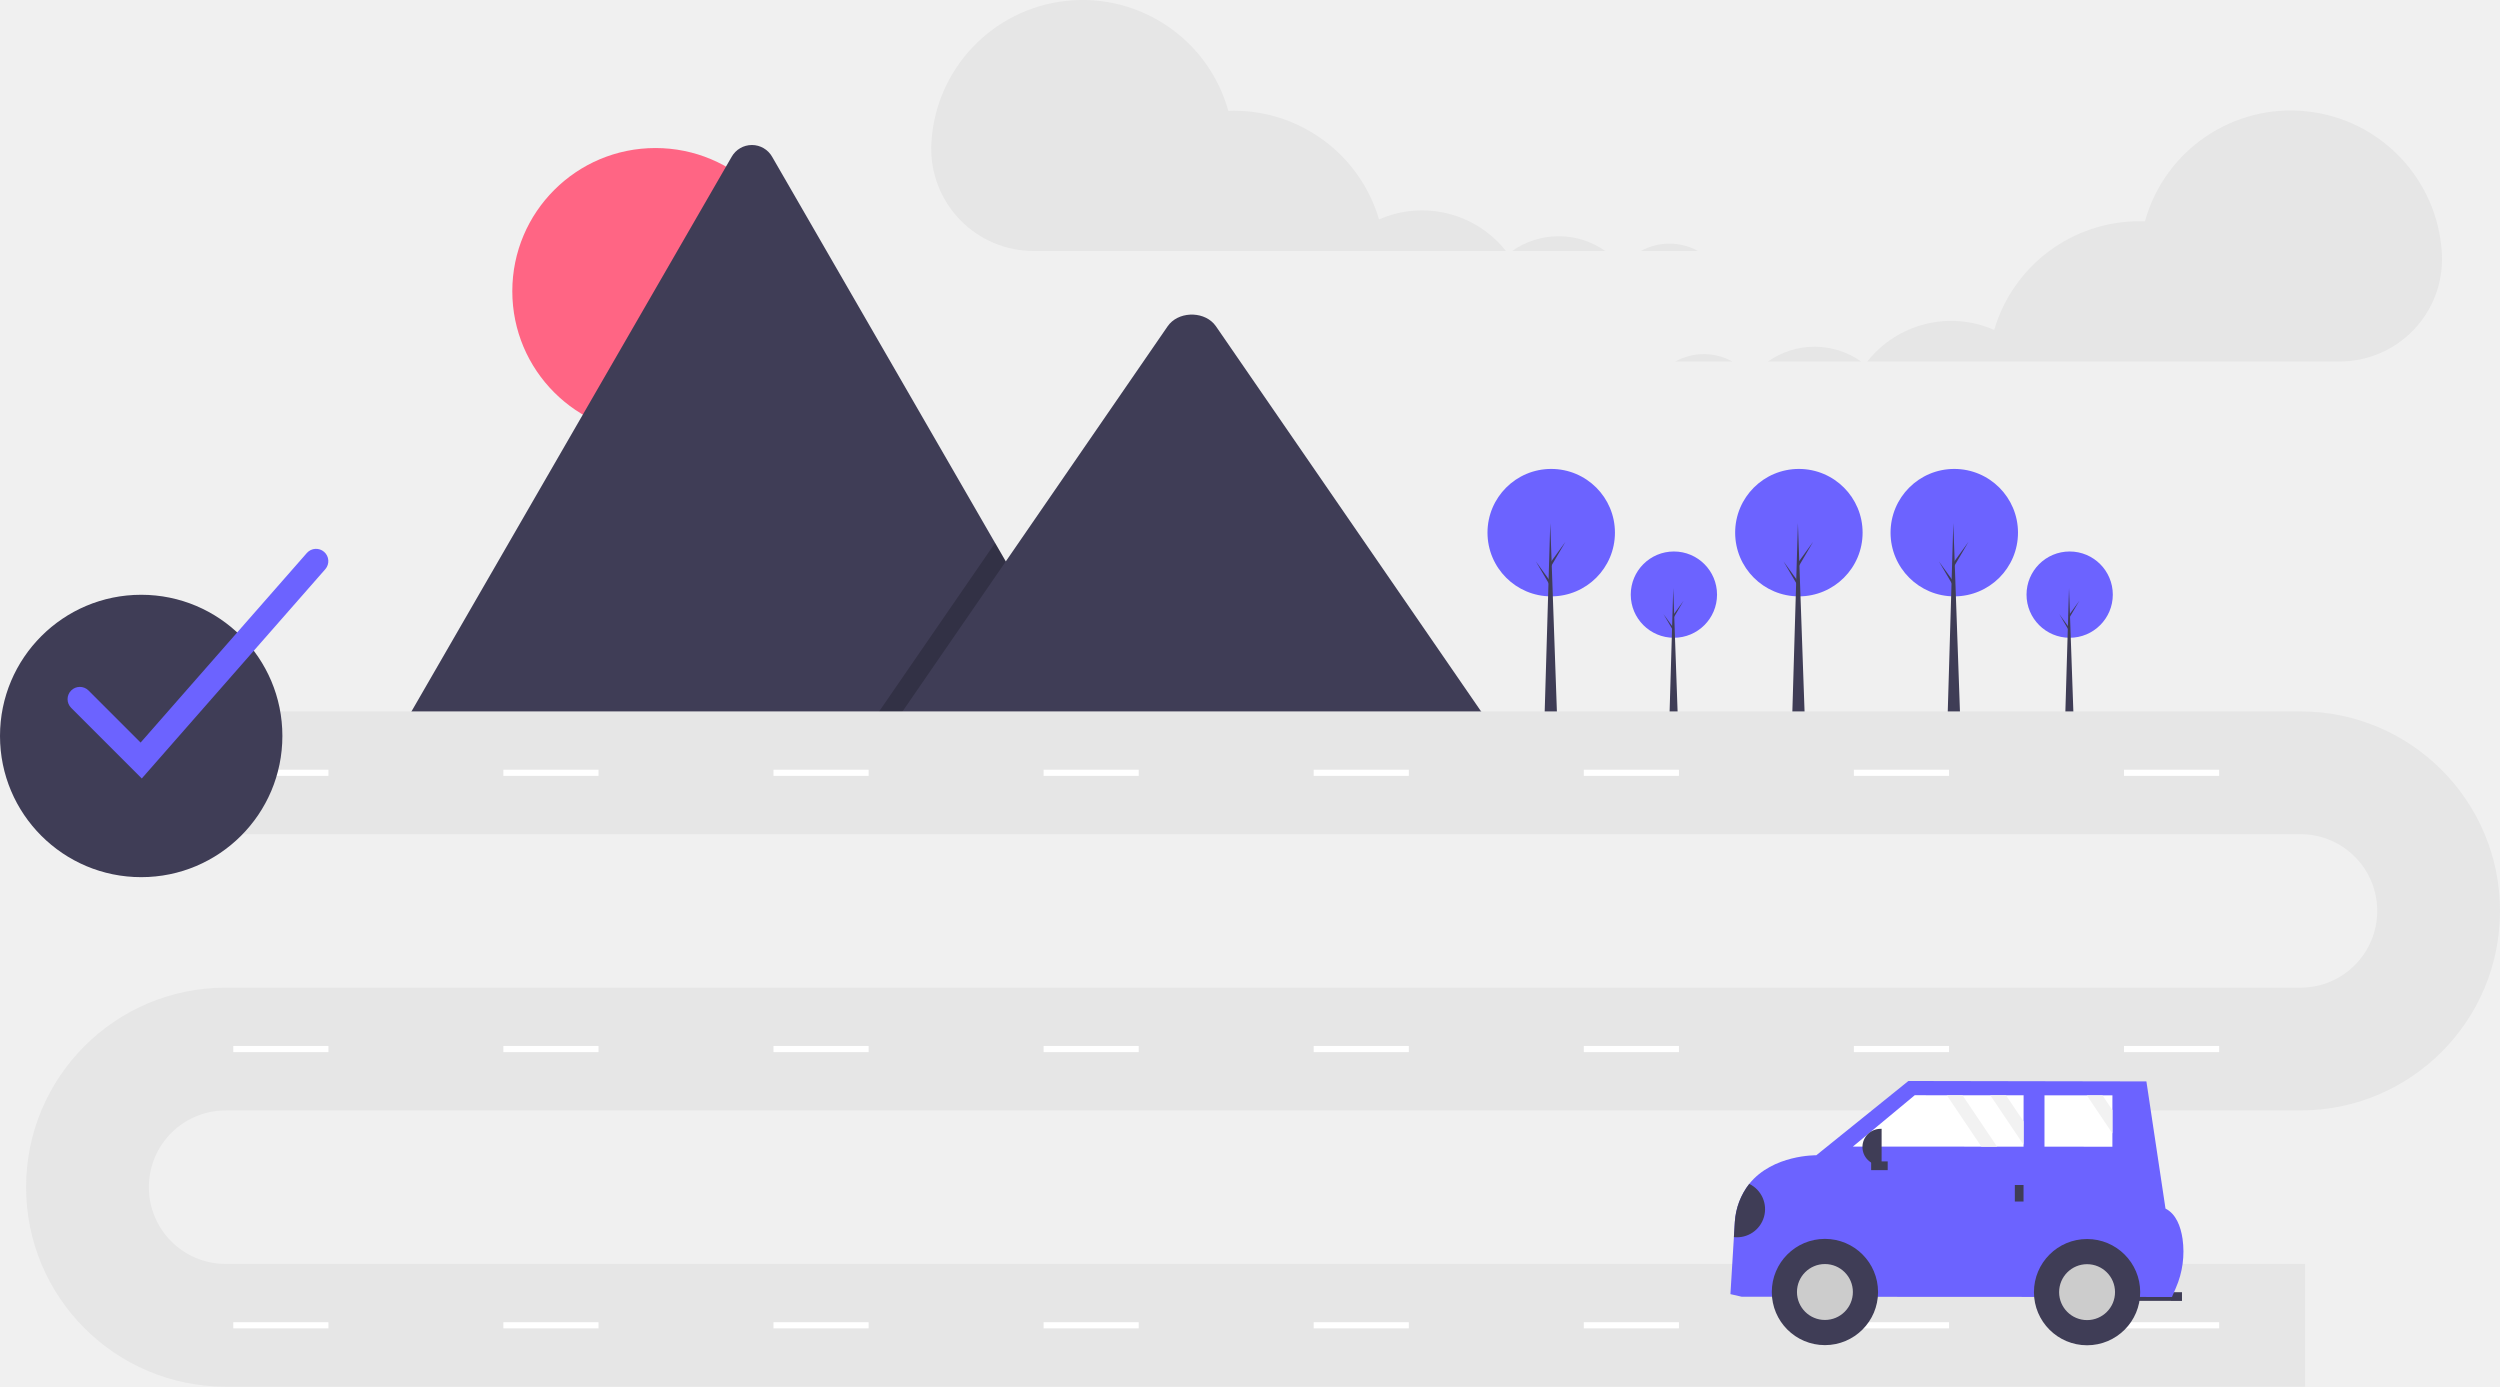
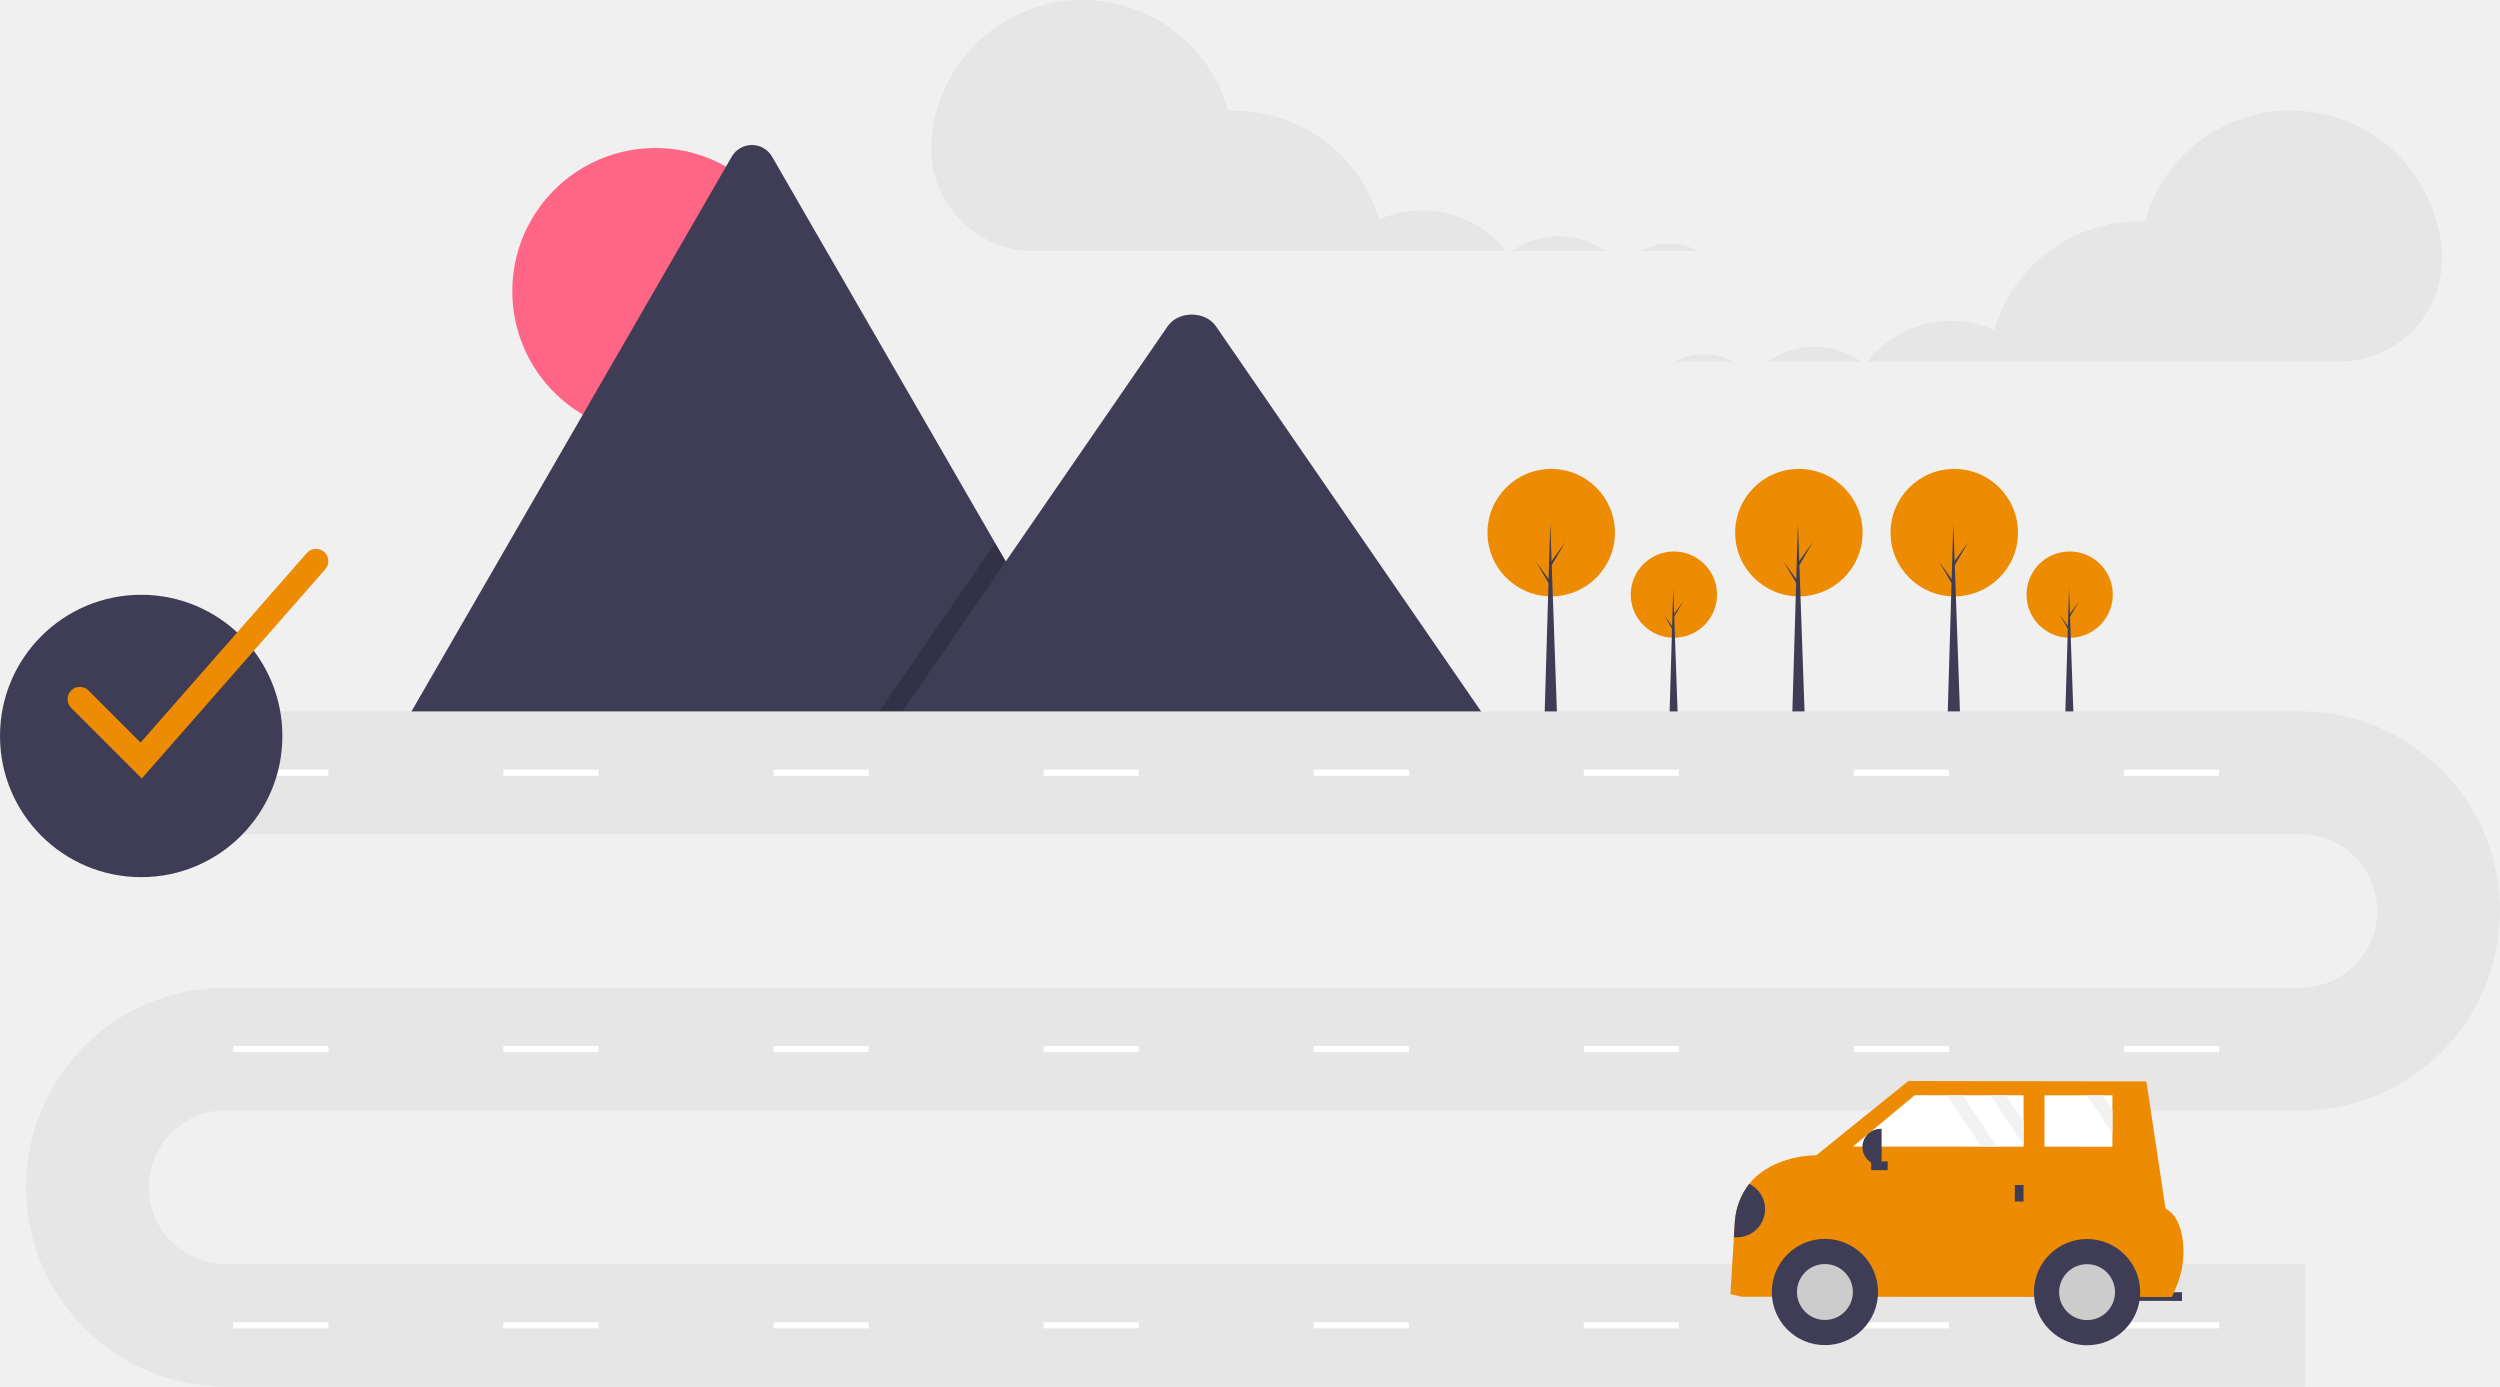
<svg xmlns="http://www.w3.org/2000/svg" id="e0958169-61ce-49c9-8f2a-5e3a81fc50e8" data-name="Layer 1" width="886.351" height="491.631" viewBox="0 0 886.351 491.631">
  <circle cx="232.396" cy="103.246" r="50.763" fill="#ff6584" />
  <path d="M548.406,463.863H299.38a5.079,5.079,0,0,1-.931-.074L416.227,259.78a8.246,8.246,0,0,1,14.355,0L509.626,396.686l3.787,6.551Z" transform="translate(-156.8244 -204.1844)" fill="#3f3d56" />
  <polygon points="391.582 259.678 306.558 259.678 348.296 199.052 351.3 194.685 352.802 192.502 356.589 199.052 391.582 259.678" opacity="0.2" />
  <path d="M687.062,463.863H471.675l41.738-60.626,3.004-4.367,54.388-79.007c3.566-5.178,12.144-5.501,16.336-.977a9.83,9.83,0,0,1,.783.977Z" transform="translate(-156.8244 -204.1844)" fill="#3f3d56" />
-   <circle cx="593.463" cy="210.82" r="15.296" fill="#6c63ff" />
+   <circle cx="593.463" cy="210.82" r="15.296" fill="#ed8b02" />
  <polygon points="594.938 256.894 591.805 256.894 593.233 208.516 594.938 256.894" fill="#3f3d56" />
  <polygon points="593.509 217.685 596.873 213.031 593.463 218.837 593.095 218.192 593.509 217.685" fill="#3f3d56" />
  <polygon points="593.141 222.384 589.777 217.731 593.187 223.536 593.555 222.891 593.141 222.384" fill="#3f3d56" />
-   <circle cx="733.78" cy="210.82" r="15.296" fill="#6c63ff" />
+   <circle cx="733.78" cy="210.82" r="15.296" fill="#ed8b02" />
  <polygon points="735.254 256.894 732.121 256.894 733.55 208.516 735.254 256.894" fill="#3f3d56" />
  <polygon points="733.826 217.685 737.19 213.031 733.78 218.837 733.411 218.192 733.826 217.685" fill="#3f3d56" />
  <polygon points="733.458 222.384 730.094 217.731 733.504 223.536 733.872 222.891 733.458 222.384" fill="#3f3d56" />
-   <circle cx="637.775" cy="188.846" r="22.592" fill="#6c63ff" />
+   <circle cx="637.775" cy="188.846" r="22.592" fill="#ed8b02" />
  <polygon points="639.952 256.894 635.325 256.894 637.434 185.444 639.952 256.894" fill="#3f3d56" />
  <polygon points="637.843 198.985 642.81 192.113 637.775 200.687 637.23 199.734 637.843 198.985" fill="#3f3d56" />
  <polygon points="637.298 205.926 632.331 199.054 637.366 207.627 637.911 206.675 637.298 205.926" fill="#3f3d56" />
-   <circle cx="692.868" cy="188.846" r="22.592" fill="#6c63ff" />
+   <circle cx="692.868" cy="188.846" r="22.592" fill="#ed8b02" />
  <polygon points="695.046 256.894 690.419 256.894 692.528 185.444 695.046 256.894" fill="#3f3d56" />
  <polygon points="692.936 198.985 697.904 192.113 692.868 200.687 692.324 199.734 692.936 198.985" fill="#3f3d56" />
  <polygon points="692.392 205.926 687.424 199.054 692.46 207.627 693.004 206.675 692.392 205.926" fill="#3f3d56" />
-   <circle cx="549.969" cy="188.846" r="22.592" fill="#6c63ff" />
+   <circle cx="549.969" cy="188.846" r="22.592" fill="#ed8b02" />
  <polygon points="552.146 256.894 547.519 256.894 549.629 185.444 552.146 256.894" fill="#3f3d56" />
  <polygon points="550.037 198.985 555.004 192.113 549.969 200.687 549.425 199.734 550.037 198.985" fill="#3f3d56" />
  <polygon points="549.493 205.926 544.525 199.054 549.561 207.627 550.105 206.675 549.493 205.926" fill="#3f3d56" />
  <path d="M974.074,695.816H236.808a70.734,70.734,0,1,1,0-141.468H972.442a27.205,27.205,0,0,0,0-54.411H212.323v-43.529H972.442a70.734,70.734,0,1,1,0,141.468H236.808a27.205,27.205,0,1,0,0,54.411H974.074Z" transform="translate(-156.8244 -204.1844)" fill="#e6e6e6" />
  <rect x="82.704" y="272.9" width="33.735" height="2.176" fill="#fff" />
  <rect x="178.467" y="272.9" width="33.735" height="2.176" fill="#fff" />
  <rect x="274.23" y="272.9" width="33.735" height="2.176" fill="#fff" />
  <rect x="369.993" y="272.9" width="33.735" height="2.176" fill="#fff" />
  <rect x="465.756" y="272.9" width="33.735" height="2.176" fill="#fff" />
  <rect x="561.519" y="272.9" width="33.735" height="2.176" fill="#fff" />
  <rect x="657.282" y="272.9" width="33.735" height="2.176" fill="#fff" />
  <rect x="753.045" y="272.9" width="33.735" height="2.176" fill="#fff" />
  <rect x="82.704" y="370.839" width="33.735" height="2.176" fill="#fff" />
  <rect x="178.467" y="370.839" width="33.735" height="2.176" fill="#fff" />
  <rect x="274.23" y="370.839" width="33.735" height="2.176" fill="#fff" />
  <rect x="369.993" y="370.839" width="33.735" height="2.176" fill="#fff" />
  <rect x="465.756" y="370.839" width="33.735" height="2.176" fill="#fff" />
  <rect x="561.519" y="370.839" width="33.735" height="2.176" fill="#fff" />
  <rect x="657.282" y="370.839" width="33.735" height="2.176" fill="#fff" />
  <rect x="753.045" y="370.839" width="33.735" height="2.176" fill="#fff" />
  <rect x="82.704" y="468.779" width="33.735" height="2.176" fill="#fff" />
  <rect x="178.467" y="468.779" width="33.735" height="2.176" fill="#fff" />
  <rect x="274.23" y="468.779" width="33.735" height="2.176" fill="#fff" />
  <rect x="369.993" y="468.779" width="33.735" height="2.176" fill="#fff" />
  <rect x="465.756" y="468.779" width="33.735" height="2.176" fill="#fff" />
  <rect x="561.519" y="468.779" width="33.735" height="2.176" fill="#fff" />
  <rect x="657.282" y="468.779" width="33.735" height="2.176" fill="#fff" />
  <rect x="753.045" y="468.779" width="33.735" height="2.176" fill="#fff" />
  <path d="M732.01,298.879a28.992,28.992,0,0,0-6.045-5.704h12.624A21.114,21.114,0,0,0,732.01,298.879Z" transform="translate(-156.8244 -204.1844)" fill="none" />
  <path d="M690.743,293.176h2.176c-.468.328-.936.655-1.383,1.01C691.281,293.842,691.009,293.511,690.743,293.176Z" transform="translate(-156.8244 -204.1844)" fill="none" />
  <path d="M748.692,290.559a20.833,20.833,0,0,1,10.129,2.617H738.589A20.742,20.742,0,0,1,748.692,290.559Z" transform="translate(-156.8244 -204.1844)" fill="#e6e6e6" />
  <path d="M709.431,287.941a28.623,28.623,0,0,1,16.534,5.235H692.919A28.616,28.616,0,0,1,709.431,287.941Z" transform="translate(-156.8244 -204.1844)" fill="#e6e6e6" />
  <path d="M487.036,254.807a53.656,53.656,0,0,1,105.274-11.313c.65-.023,1.3-.049,1.955-.049a53.669,53.669,0,0,1,51.482,38.538A37.92,37.92,0,0,1,690.743,293.176h-167.372a36.293,36.293,0,0,1-36.373-37.577Q487.014,255.204,487.036,254.807Z" transform="translate(-156.8244 -204.1844)" fill="#e6e6e6" />
  <path d="M777.587,338.055a28.992,28.992,0,0,1,6.045-5.704H771.008A21.114,21.114,0,0,1,777.587,338.055Z" transform="translate(-156.8244 -204.1844)" fill="none" />
  <path d="M818.854,332.352h-2.176c.468.328.936.655,1.383,1.01C818.316,333.018,818.588,332.687,818.854,332.352Z" transform="translate(-156.8244 -204.1844)" fill="none" />
  <path d="M760.905,329.734a20.833,20.833,0,0,0-10.129,2.617h20.232A20.742,20.742,0,0,0,760.905,329.734Z" transform="translate(-156.8244 -204.1844)" fill="#e6e6e6" />
  <path d="M800.166,327.117a28.623,28.623,0,0,0-16.534,5.235h33.046A28.616,28.616,0,0,0,800.166,327.117Z" transform="translate(-156.8244 -204.1844)" fill="#e6e6e6" />
  <path d="M1022.561,293.983a53.656,53.656,0,0,0-105.274-11.313c-.65-.023-1.3-.049-1.955-.049a53.669,53.669,0,0,0-51.482,38.538A37.92,37.92,0,0,0,818.854,332.352H986.226a36.293,36.293,0,0,0,36.373-37.577Q1022.583,294.379,1022.561,293.983Z" transform="translate(-156.8244 -204.1844)" fill="#e6e6e6" />
  <rect x="910.977" y="662.314" width="19.453" height="3.088" transform="translate(1684.227 1124.024) rotate(-179.9694)" fill="#3f3d56" />
-   <path d="M770.332,663.006l4.014.928,152.533.082,1.372-3.196a32.257,32.257,0,0,0,2.371-17.442c-.657-4.414-2.303-8.799-6.042-10.704L917.811,587.59l-84.389-.151L800.772,613.773s-15.401-.277-23.768,10.14a24.45,24.45,0,0,0-5.114,13.466l-.33,5.419Z" transform="translate(-156.8244 -204.1844)" fill="#6c63ff" />
+   <path d="M770.332,663.006l4.014.928,152.533.082,1.372-3.196a32.257,32.257,0,0,0,2.371-17.442c-.657-4.414-2.303-8.799-6.042-10.704L917.811,587.59l-84.389-.151L800.772,613.773s-15.401-.277-23.768,10.14a24.45,24.45,0,0,0-5.114,13.466l-.33,5.419Z" transform="translate(-156.8244 -204.1844)" fill="#ed8b02" />
  <circle cx="647.009" cy="458.067" r="18.835" fill="#3f3d56" />
  <circle cx="647.009" cy="458.067" r="9.913" fill="#ccc" />
  <circle cx="739.95" cy="458.117" r="18.835" fill="#3f3d56" />
  <circle cx="739.95" cy="458.117" r="9.913" fill="#ccc" />
  <polygon points="656.92 406.511 702.483 406.53 708.045 406.53 717.435 406.537 717.435 405.852 717.442 397.594 717.449 388.322 711.201 388.322 705.639 388.316 695.787 388.309 690.225 388.309 678.851 388.302 656.92 406.511" fill="#fff" />
  <polygon points="724.849 406.544 748.929 406.557 748.935 401.832 748.935 393.574 748.942 388.342 745.416 388.342 739.854 388.335 724.856 388.329 724.849 406.544" fill="#fff" />
  <rect x="871.165" y="624.31" width="3.088" height="5.867" transform="translate(1588.257 1050.768) rotate(-179.9694)" fill="#3f3d56" />
  <rect x="821.612" y="614.557" width="3.088" height="5.867" transform="translate(1284.262 -409.5198) rotate(90.03063)" fill="#3f3d56" />
  <path d="M817.138,604.397h.34a6.453,6.453,0,0,1,6.453,6.453v0a6.453,6.453,0,0,1-6.453,6.453h-.34a0,0,0,0,1,0,0V604.397A0,0,0,0,1,817.138,604.397Z" transform="translate(1483.919 1017.955) rotate(-179.9694)" fill="#3f3d56" />
  <path d="M771.559,642.797a9.975,9.975,0,0,0,5.445-18.885,24.45,24.45,0,0,0-5.114,13.466Z" transform="translate(-156.8244 -204.1844)" fill="#3f3d56" />
  <polygon points="705.639 388.316 717.435 405.852 717.442 397.594 711.201 388.322 705.639 388.316" fill="#f2f2f2" />
  <polygon points="739.854 388.335 748.935 401.832 748.935 393.574 745.416 388.342 739.854 388.335" fill="#f2f2f2" />
  <polygon points="690.225 388.309 702.483 406.53 708.045 406.53 695.787 388.309 690.225 388.309" fill="#f2f2f2" />
  <circle cx="50.058" cy="260.93" r="50.058" fill="#3f3d56" />
-   <path d="M207.091,480.184l-25.051-25.051a4.353,4.353,0,0,1,6.156-6.156L206.674,467.455l58.964-67.239a4.353,4.353,0,0,1,6.545,5.74Z" transform="translate(-156.8244 -204.1844)" fill="#6c63ff" />
+   <path d="M207.091,480.184l-25.051-25.051a4.353,4.353,0,0,1,6.156-6.156L206.674,467.455l58.964-67.239a4.353,4.353,0,0,1,6.545,5.74Z" transform="translate(-156.8244 -204.1844)" fill="#ed8b02" />
</svg>
